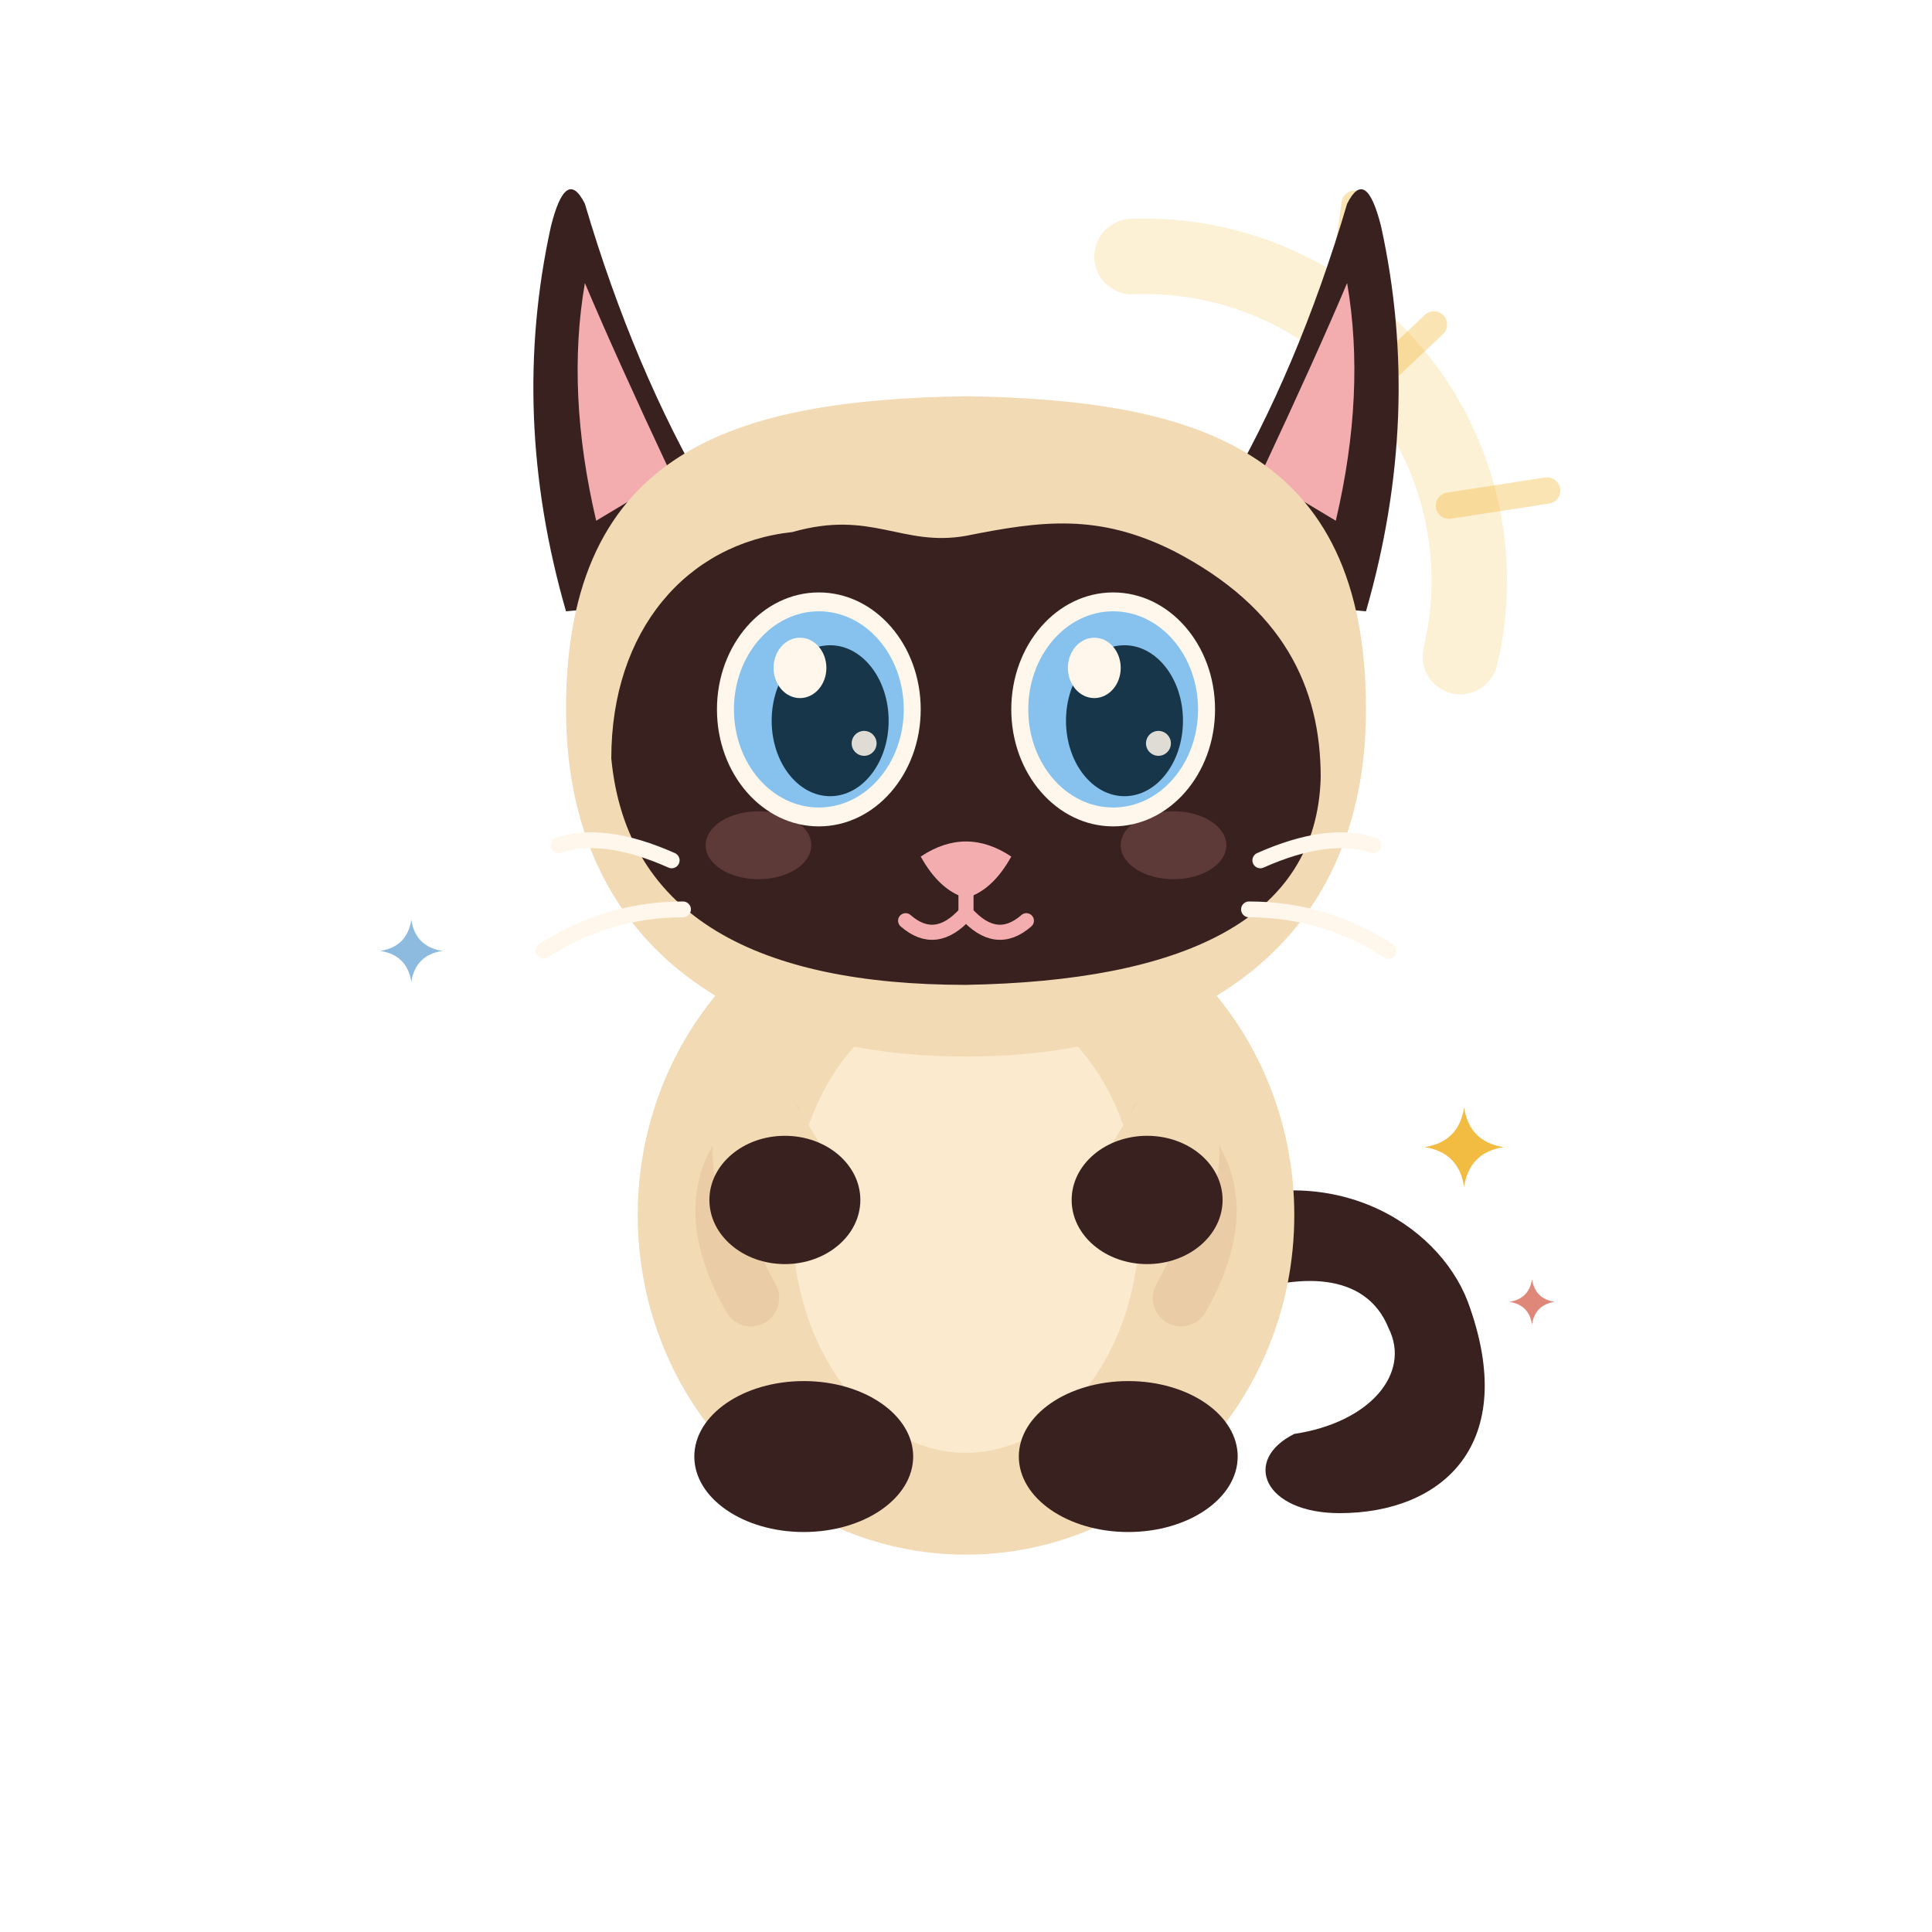
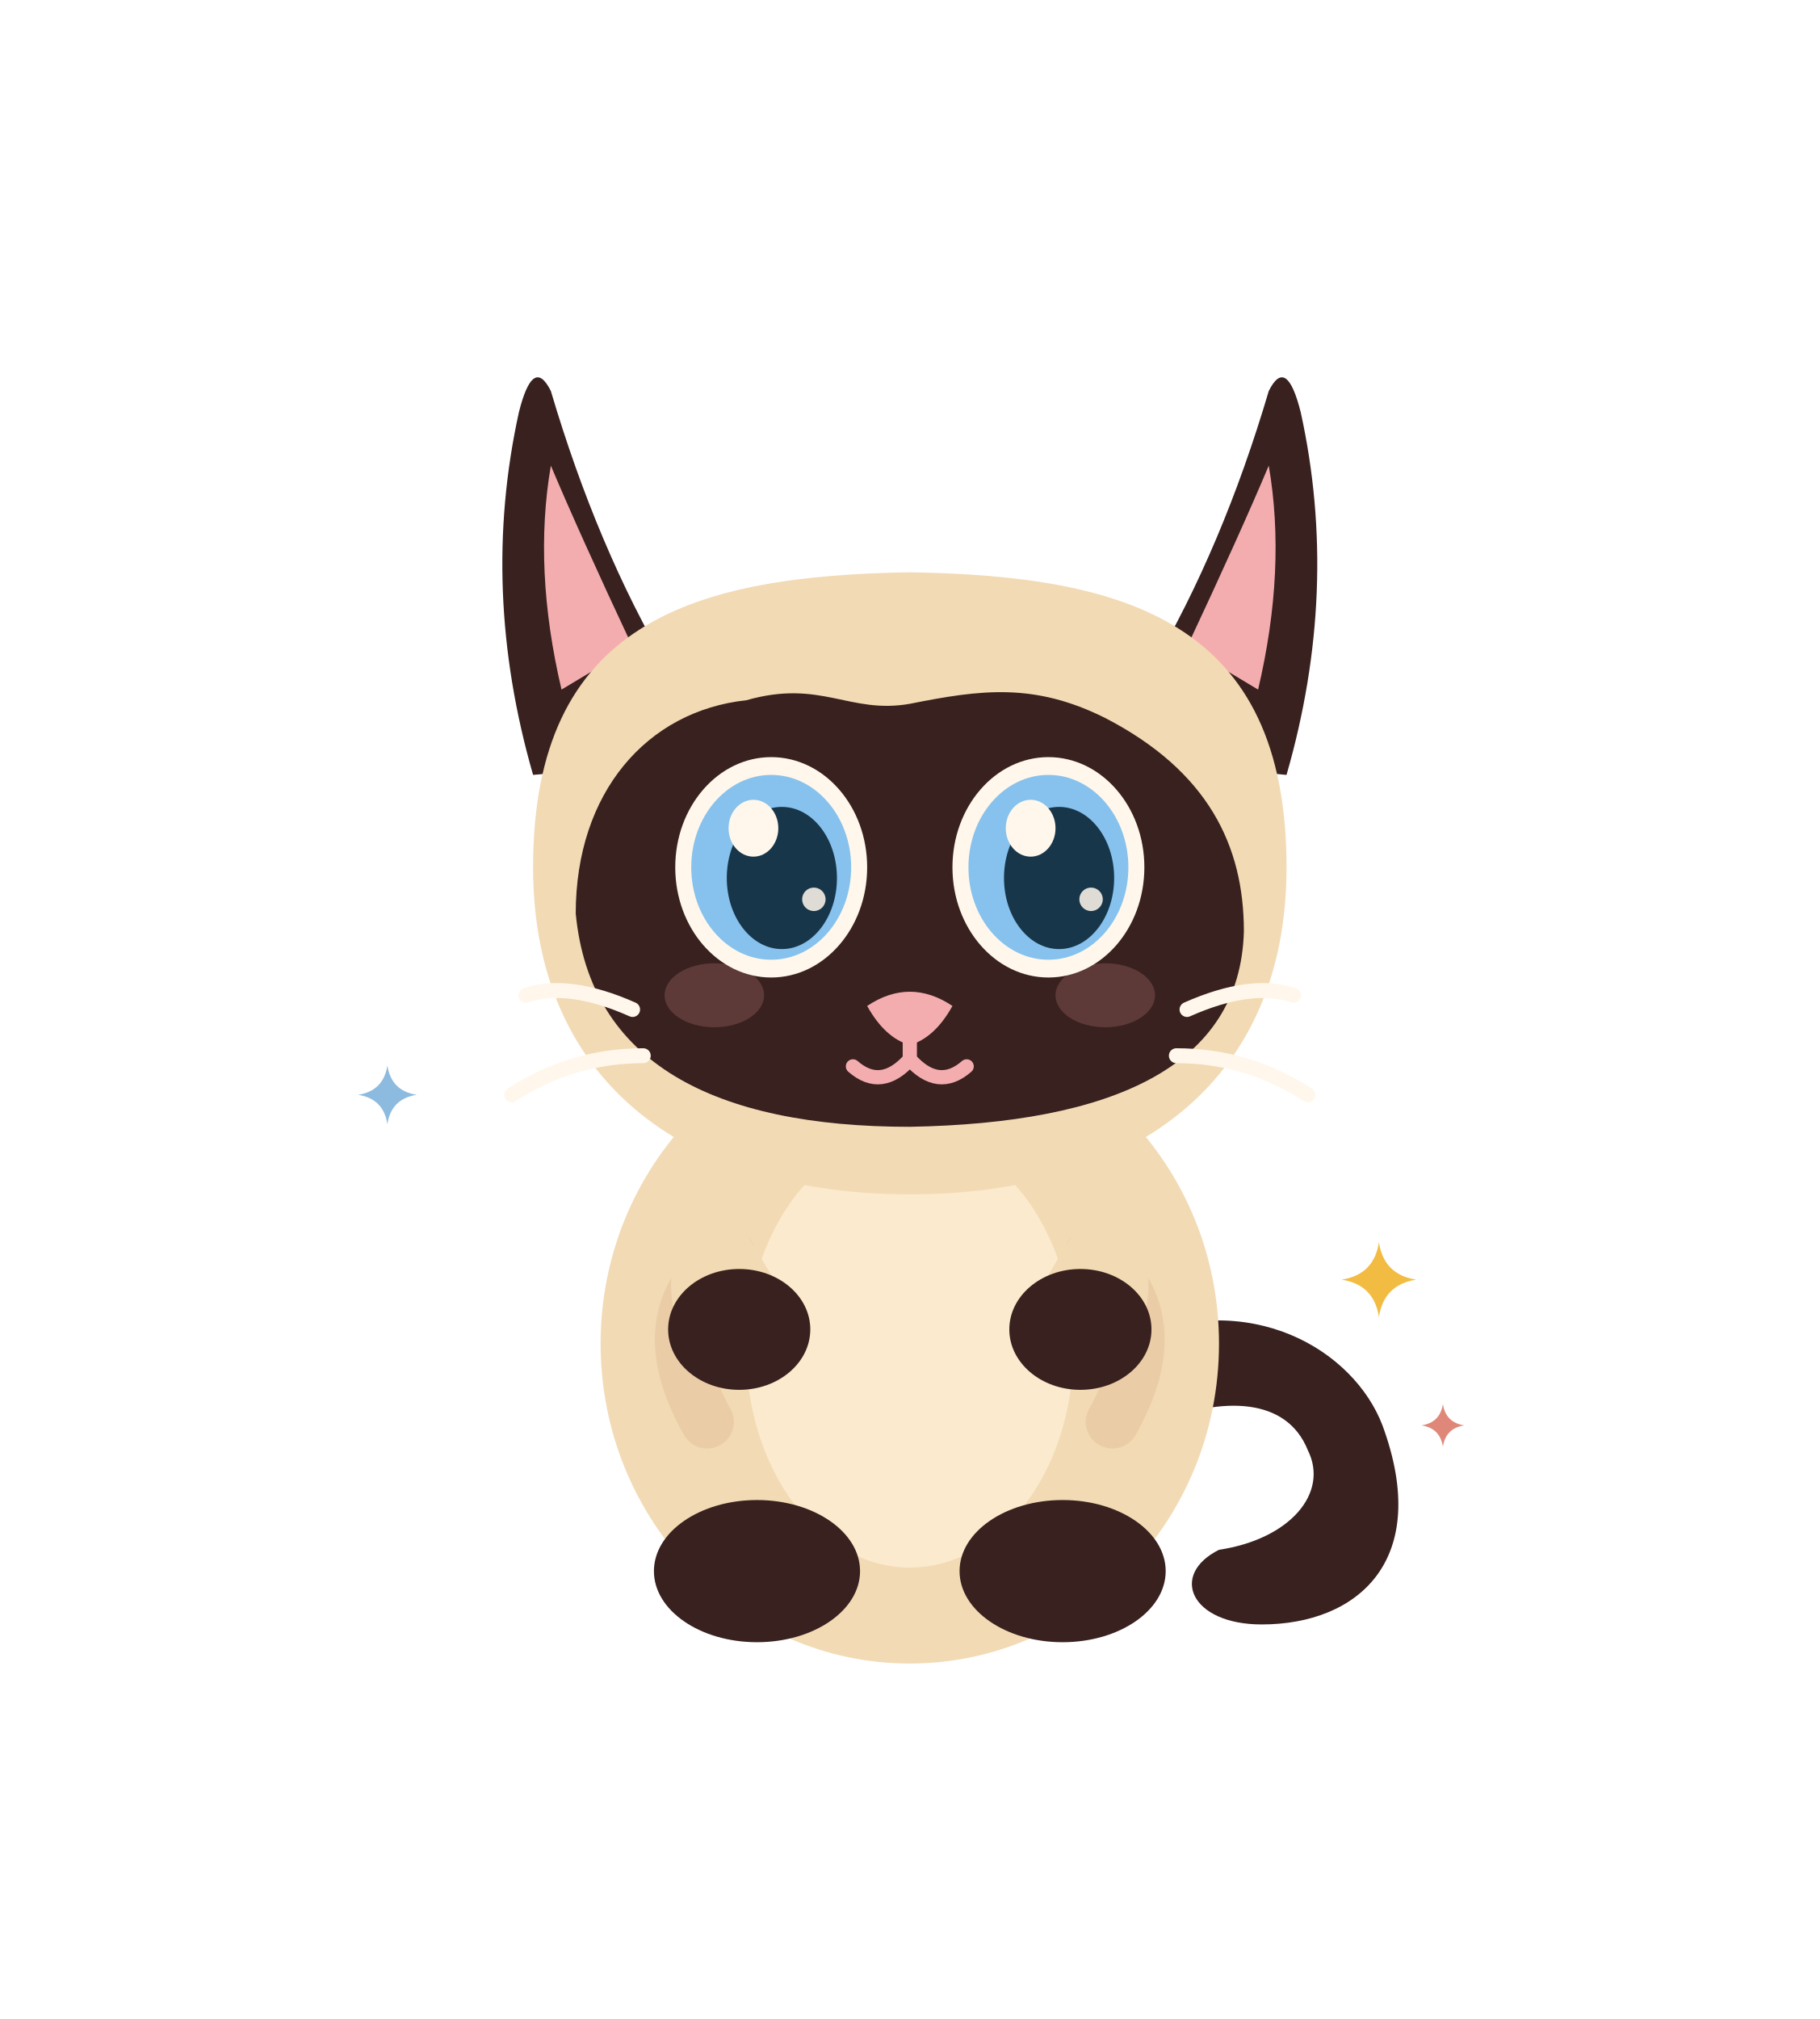
- <svg xmlns="http://www.w3.org/2000/svg" viewBox="0 0 512 512" width="512" height="512" role="img" aria-label="Bonjour">
+ <svg xmlns="http://www.w3.org/2000/svg" viewBox="0 -56 512 568" width="512" height="568" role="img" aria-label="Bonjour">
  <style>
+       /* Maison : les traits de décor abstrait lisent mal en petit sur fond sombre ; on garde étincelles et cœurs. */
+       #abstract-decor &gt; path:not([id]), #abstract-decor &gt; circle:not([id]) { display: none; }
+ 
      :root { color-scheme: dark; }
      #head-rig, #body-rig, #cat-rig, #tail, #ear-left, #ear-right, #arm-left, #arm-right,
      #broom-rig, #basket-rig, #fish-pop, #fish-rig, #coin-rig, #coin-sparkles,
      #envelope-rig, #heart-rig, #switch-knob, #switch-on, #stars-rig, #clean-sparkles,
      #decor-sparkle-1, #decor-sparkle-2, #decor-heart, #meow-mouth, #smile,
      #eyes-open, #eyes-sleepy { transform-box: view-box; }
      #head-rig { transform-origin: 256px 238px; animation: head-move 12s ease-in-out infinite; }
      #body-rig { transform-origin: 256px 352px; animation: breathe 12s ease-in-out infinite; }
      #cat-rig { transform-origin: 256px 350px; animation: cat-move 12s ease-in-out infinite; }
      #tail { transform-origin: 323px 337px; animation: tail-move 12s ease-in-out infinite; }
      #ear-left { transform-origin: 182px 142px; animation: ear-left-move 12s ease-in-out infinite; }
      #ear-right { transform-origin: 330px 142px; animation: ear-right-move 12s ease-in-out infinite; }
      #arm-left { transform-origin: 208px 295px; animation: paw-left-move 12s ease-in-out infinite; }
      #arm-right { transform-origin: 304px 295px; animation: paw-right-move 12s ease-in-out infinite; }
      #eyes-open { animation: open-eye 9.7s steps(1,end) infinite; }
      #eyes-sleepy { animation: closed-eye 9.7s steps(1,end) infinite; }
      #whiskers { transform-origin: 256px 235px; animation: whisker-twitch 5.3s ease-in-out infinite; }
      #nose { transform-origin: 256px 228px; animation: nose-twitch 7.1s ease-in-out infinite; }
      #decor-sparkle-1 { animation: independent-glimmer 5.7s ease-in-out infinite; }
      #decor-sparkle-2 { animation: independent-glimmer 4.3s ease-in-out infinite reverse; }
      #meow-mouth { animation: meow-face 12s steps(1,end) infinite; }
      #smile { animation: smile-face 12s steps(1,end) infinite; }
      @keyframes breathe {
        0%,12%,22%,34%,52%,68%,79%,100% { transform: scale(1); }
        7%,28%,60%,92% { transform: translateY(2px) scale(1.012,.988); }
        47% { transform: translateY(-3px) scale(1.05,.95); }
      }
      @keyframes open-eye {
        0%,14%,17.5%,38%,41%,73%,75.5%,100% {opacity:1;}
        14.5%,16.2%,38.5%,40.5%,73.5%,75% {opacity:0;}
      }
      @keyframes closed-eye {
        0%,14%,17.5%,38%,41%,73%,75.5%,100% {opacity:0;}
        14.5%,16.2%,38.5%,40.5%,73.5%,75% {opacity:1;}
      }
      @keyframes whisker-twitch {0%,20%,56%,86%,100% {transform:translateX(0);} 21% {transform:translateX(-2px);} 23% {transform:translateX(1px);} 58% {transform:translateX(1.6px);} 60% {transform:translateX(-1px);}}
      @keyframes nose-twitch {0%,38%,65%,100% {transform:translateY(0);} 40% {transform:translateY(2px);} 42% {transform:translateY(-1px);} 66% {transform:translateY(1px);} 69% {transform:translateY(0);}}
      @keyframes independent-glimmer {0%,100% {opacity:.35;} 33% {opacity:.9;} 67% {opacity:.55;}}
      @keyframes meow-face {0%,38%,43%,78%,83%,100% {opacity:0;} 39%,42%,79%,82% {opacity:1;} }
      @keyframes smile-face {0%,38%,43%,78%,83%,100% {opacity:1;} 39%,42%,79%,82% {opacity:0;} }
      @keyframes ear-left-move {0%,22%,28%,56%,60%,100% {transform:rotate(0deg);} 22.6% {transform:rotate(-17deg);} 23.4% {transform:rotate(5deg);} 24% {transform:rotate(-8deg);} 57% {transform:rotate(9deg);} 58.3% {transform:rotate(-5deg);} }
      @keyframes ear-right-move {0%,30%,34%,71%,74%,100% {transform:rotate(0deg);} 30.8% {transform:rotate(13deg);} 31.6% {transform:rotate(-6deg);} 32.5% {transform:rotate(4deg);} 71.8% {transform:rotate(-13deg);} 72.8% {transform:rotate(4deg);} }
      @media (prefers-reduced-motion: reduce) { * {animation: none !important;} }
    
       @keyframes head-move {0%,15%,100%{transform:rotate(0deg);} 17%{transform:rotate(-5deg);} 19%{transform:rotate(3deg);} 22%{transform:rotate(0deg);} 36%{transform:rotate(13deg);} 40%{transform:rotate(-7deg);} 44%{transform:rotate(0deg);} 63%{transform:rotate(-10deg);} 69%{transform:rotate(-8deg);} 79%{transform:rotate(0deg);} }
       @keyframes cat-move {0%,33%,100%{transform:translate(0,0) scale(1);} 35%{transform:translateY(-11px) scale(.98,1.04);} 37%{transform:translateY(-19px) scale(1,1.01);} 39%{transform:translateY(0) scale(1.06,.90);} 41%{transform:translateY(-3px) scale(.98,1.02);} 44%{transform:translate(0,0) scale(1);} }
       @keyframes tail-move {0%,22%,48%,70%,100%{transform:rotate(0deg);} 24%{transform:rotate(-9deg);} 37%{transform:rotate(20deg);} 40%{transform:rotate(-16deg);} 64%{transform:rotate(9deg);} 82%{transform:rotate(-12deg);} }
       @keyframes paw-left-move {0%,34%,48%,100%{transform:rotate(0deg);} 35%{transform:translate(6px,-11px) rotate(-30deg);} 38%{transform:translate(12px,-12px) rotate(-40deg);} 40%{transform:translate(5px,-6px) rotate(-18deg);} 43%{transform:rotate(0deg);} }
       @keyframes paw-right-move {0%,56%,100%{transform:rotate(0deg);} 60%{transform:translate(-4px,-8px) rotate(13deg);} 64%{transform:translate(-7px,-8px) rotate(-14deg);} 72%{transform:rotate(0deg);} }
       #fish-rig { transform-origin: 336px 372px; animation: fish-flick 12s ease-in-out infinite; }
       #stars-rig { animation: stars-flick 12s ease-in-out infinite; }
       @keyframes fish-flick {0%,26%,42%,100%{transform:translateY(0) rotate(0deg);} 29%{transform:translateY(-13px) rotate(-18deg);} 32%{transform:translateY(-3px) rotate(12deg);} 35%{transform:translateY(-8px) rotate(-8deg);} 38%{transform:translateY(0) rotate(0deg);} }
       @keyframes stars-flick {0%,50%,85%,100%{opacity:.12;} 55%,72%{opacity:1;} }
    #extra-prop {transform-box:view-box; transform-origin: 370px 300px;}@keyframes cat-move{0%,11%,100%{transform:translateY(0) scale(1);} 18%{transform:translateY(8px) scale(1.11,.87);} 22%{transform:translateY(-28px) scale(.92,1.12);} 27%{transform:translateY(-15px) rotate(-5deg);} 30%{transform:translateY(0) scale(1.05,.96);} 34%{transform:translateY(-3px);} 39%{transform:translateY(0);} }
 @keyframes head-move{0%,11%,100%{transform:rotate(0deg);} 17%{transform:rotate(-8deg);} 22%{transform:rotate(10deg);} 28%{transform:rotate(-4deg);} 33%{transform:rotate(0deg);} 57%{transform:rotate(-12deg);} 61%{transform:rotate(6deg);} 65%{transform:rotate(0deg);} }
 @keyframes paw-right-move{0%,45%,68%,100%{transform:rotate(0deg);} 50%{transform:translate(-8px,-31px) rotate(-18deg);} 53%{transform:translate(-6px,-38px) rotate(18deg);} 56%{transform:translate(-8px,-30px) rotate(-12deg);} 60%{transform:translate(-6px,-38px) rotate(17deg);} 64%{transform:rotate(0deg);} }
 @keyframes tail-move{0%,14%,100%{transform:rotate(0deg);} 19%{transform:rotate(22deg);} 26%{transform:rotate(-21deg);} 31%{transform:rotate(10deg);} 61%{transform:rotate(-13deg);} 67%{transform:rotate(0deg);} }
 #extra-prop{animation: prop-burst 12s ease-in-out infinite;}
 @keyframes prop-burst{0%,13%,40%,100%{opacity:0;} 18%,29%{opacity:1;}}</style>
  <g id="abstract-decor">
    <path d="M300 68 A86 86 0 0 1 387 174" stroke="#F2BC42" stroke-width="20" stroke-linecap="round" opacity=".22" fill="none" />
    <path d="M362 103 L380 86 M384 134 L410 130 M356 76 L359 54" stroke="#F2BC42" stroke-width="7" stroke-linecap="round" opacity=".4" />
    <g id="decor-sparkle-1">
      <path d="M109 243.75 Q110.1 250.9 117.25 252 Q110.1 253.1 109 260.25 Q107.9 253.1 100.75 252 Q107.9 250.9 109 243.75Z" fill="#8DBBE0" />
    </g>
  </g>
  <g id="cat-rig">
    <g id="tail" class="tail">
      <path d="M317 321 C352 306 381 324 389 345 C403 383 382 401 355 401 C335 401 329 387 343 380 C363 377 374 364 368 352 C362 337 344 337 326 344Z" fill="#38211F" />
    </g>
    <g id="body-rig" class="body-rig">
      <ellipse cx="256" cy="322" rx="87" ry="90" fill="#F2DAB4" />
      <ellipse cx="256" cy="324" rx="46" ry="61" fill="#FFF0D7" opacity=".72" />
      <path d="M205 297 Q182 314 199 344" stroke="#E4C49C" stroke-width="15" stroke-linecap="round" fill="none" opacity=".6" />
      <path d="M307 297 Q330 314 313 344" stroke="#E4C49C" stroke-width="15" stroke-linecap="round" fill="none" opacity=".6" />
    </g>
    <g id="feet">
      <ellipse cx="213" cy="386" rx="29" ry="20" fill="#38211F" />
      <ellipse cx="299" cy="386" rx="29" ry="20" fill="#38211F" />
    </g>
    <g id="arms">
      <g id="arm-left" class="arm-left">
        <path d="M193 289 Q183 308 197 330 Q201 337 218 330 Q232 323 219 306 L207 286Z" fill="#F2DAB4" />
        <ellipse cx="208" cy="318" rx="20" ry="17" fill="#38211F" />
      </g>
      <g id="arm-right" class="arm-right">
        <path d="M319 289 Q329 308 315 330 Q311 337 294 330 Q280 323 293 306 L305 286Z" fill="#F2DAB4" />
        <ellipse cx="304" cy="318" rx="20" ry="17" fill="#38211F" />
      </g>
    </g>
    <g id="head-rig" class="head-rig">
      <g id="ear-left" class="ear-left">
        <path d="M188 132 Q168 98 155 54 Q150 44 146 60 Q135 110 150 162 L194 158Z" fill="#38211F" />
        <path d="M178 126 Q163 94 155 75 Q150 104 158 138Z" fill="#F4ADAF" />
      </g>
      <g id="ear-right" class="ear-right">
        <path d="M324 132 Q344 98 357 54 Q362 44 366 60 Q377 110 362 162 L318 158Z" fill="#38211F" />
        <path d="M334 126 Q349 94 357 75 Q362 104 354 138Z" fill="#F4ADAF" />
      </g>
      <path d="M150 188 C150 119 195 106 256 105 C317 106 362 119 362 188 C362 250 317 280 256 280 C195 280 150 250 150 188Z" fill="#F2DAB4" />
      <path d="M162 201 C162 167 182 144 210 141 C231 135 239 145 256 142 C276 138 291 136 311 146 C340 161 350 182 350 206 C349 244 313 260 256 261 C201 261 166 243 162 201Z" fill="#38211F" />
      <ellipse cx="201" cy="224" rx="14" ry="9" fill="#67413E" opacity=".77" />
      <ellipse cx="311" cy="224" rx="14" ry="9" fill="#67413E" opacity=".77" />
      <g id="eyes-open" opacity="1">
        <g class="eye" transform="translate(217 188)">
          <ellipse rx="27" ry="31" fill="#FFF7EB" />
          <ellipse rx="22.5" ry="26" fill="#86C2ED" />
          <ellipse cx="3" cy="3" rx="15.5" ry="20" fill="#18364A" />
          <ellipse cx="-5" cy="-11" rx="7" ry="8" fill="#FFF7EB" />
          <circle cx="12" cy="9" r="3.3" fill="#FFF7EB" opacity=".86" />
        </g>
        <g class="eye" transform="translate(295 188)">
          <ellipse rx="27" ry="31" fill="#FFF7EB" />
          <ellipse rx="22.5" ry="26" fill="#86C2ED" />
          <ellipse cx="3" cy="3" rx="15.5" ry="20" fill="#18364A" />
          <ellipse cx="-5" cy="-11" rx="7" ry="8" fill="#FFF7EB" />
          <circle cx="12" cy="9" r="3.3" fill="#FFF7EB" opacity=".86" />
        </g>
      </g>
      <g id="eyes-sleepy" opacity="0">
        <path d="M192 192 Q215 215 240 191" stroke="#FFF7EB" stroke-width="7" stroke-linecap="round" fill="none" />
        <path d="M272 191 Q297 215 320 192" stroke="#FFF7EB" stroke-width="7" stroke-linecap="round" fill="none" />
      </g>
      <g id="nose">
        <path d="M244 227 Q256 219 268 227 Q263 236 256 238 Q249 236 244 227Z" fill="#F4ADAF" />
      </g>
      <g id="smile" opacity="1">
        <path d="M256 237 V242 M256 242 Q248 251 240 244 M256 242 Q264 251 272 244" stroke="#F4ADAF" stroke-width="4" stroke-linecap="round" fill="none" />
      </g>
      <g id="meow-mouth" opacity="0">
        <ellipse cx="256" cy="249" rx="11" ry="13" fill="#8C4F56" />
        <path d="M251 257 Q256 251 261 257" stroke="#F4ADAF" stroke-width="4" stroke-linecap="round" fill="none" />
      </g>
      <g id="whiskers" fill="none" stroke="#FFF7EB" stroke-linecap="round" stroke-width="4.2">
        <path d="M178 228 Q160 220 148 224 M181 241 Q161 241 144 252 M334 228 Q352 220 364 224 M331 241 Q351 241 368 252" />
      </g>
    </g>
  </g>
  <g id="scene-prop">
    <g id="extra-prop">
      <g>
        <path d="M388 293.5 Q389.4 302.6 398.5 304 Q389.4 305.4 388 314.5 Q386.6 305.4 377.5 304 Q386.6 302.6 388 293.5Z" fill="#F2BC42" />
      </g>
      <g>
        <path d="M406 339.0 Q406.8 344.2 412.0 345 Q406.8 345.8 406 351.0 Q405.2 345.8 400.0 345 Q405.2 344.2 406 339.0Z" fill="#DF8779" />
      </g>
    </g>
  </g>
</svg>
